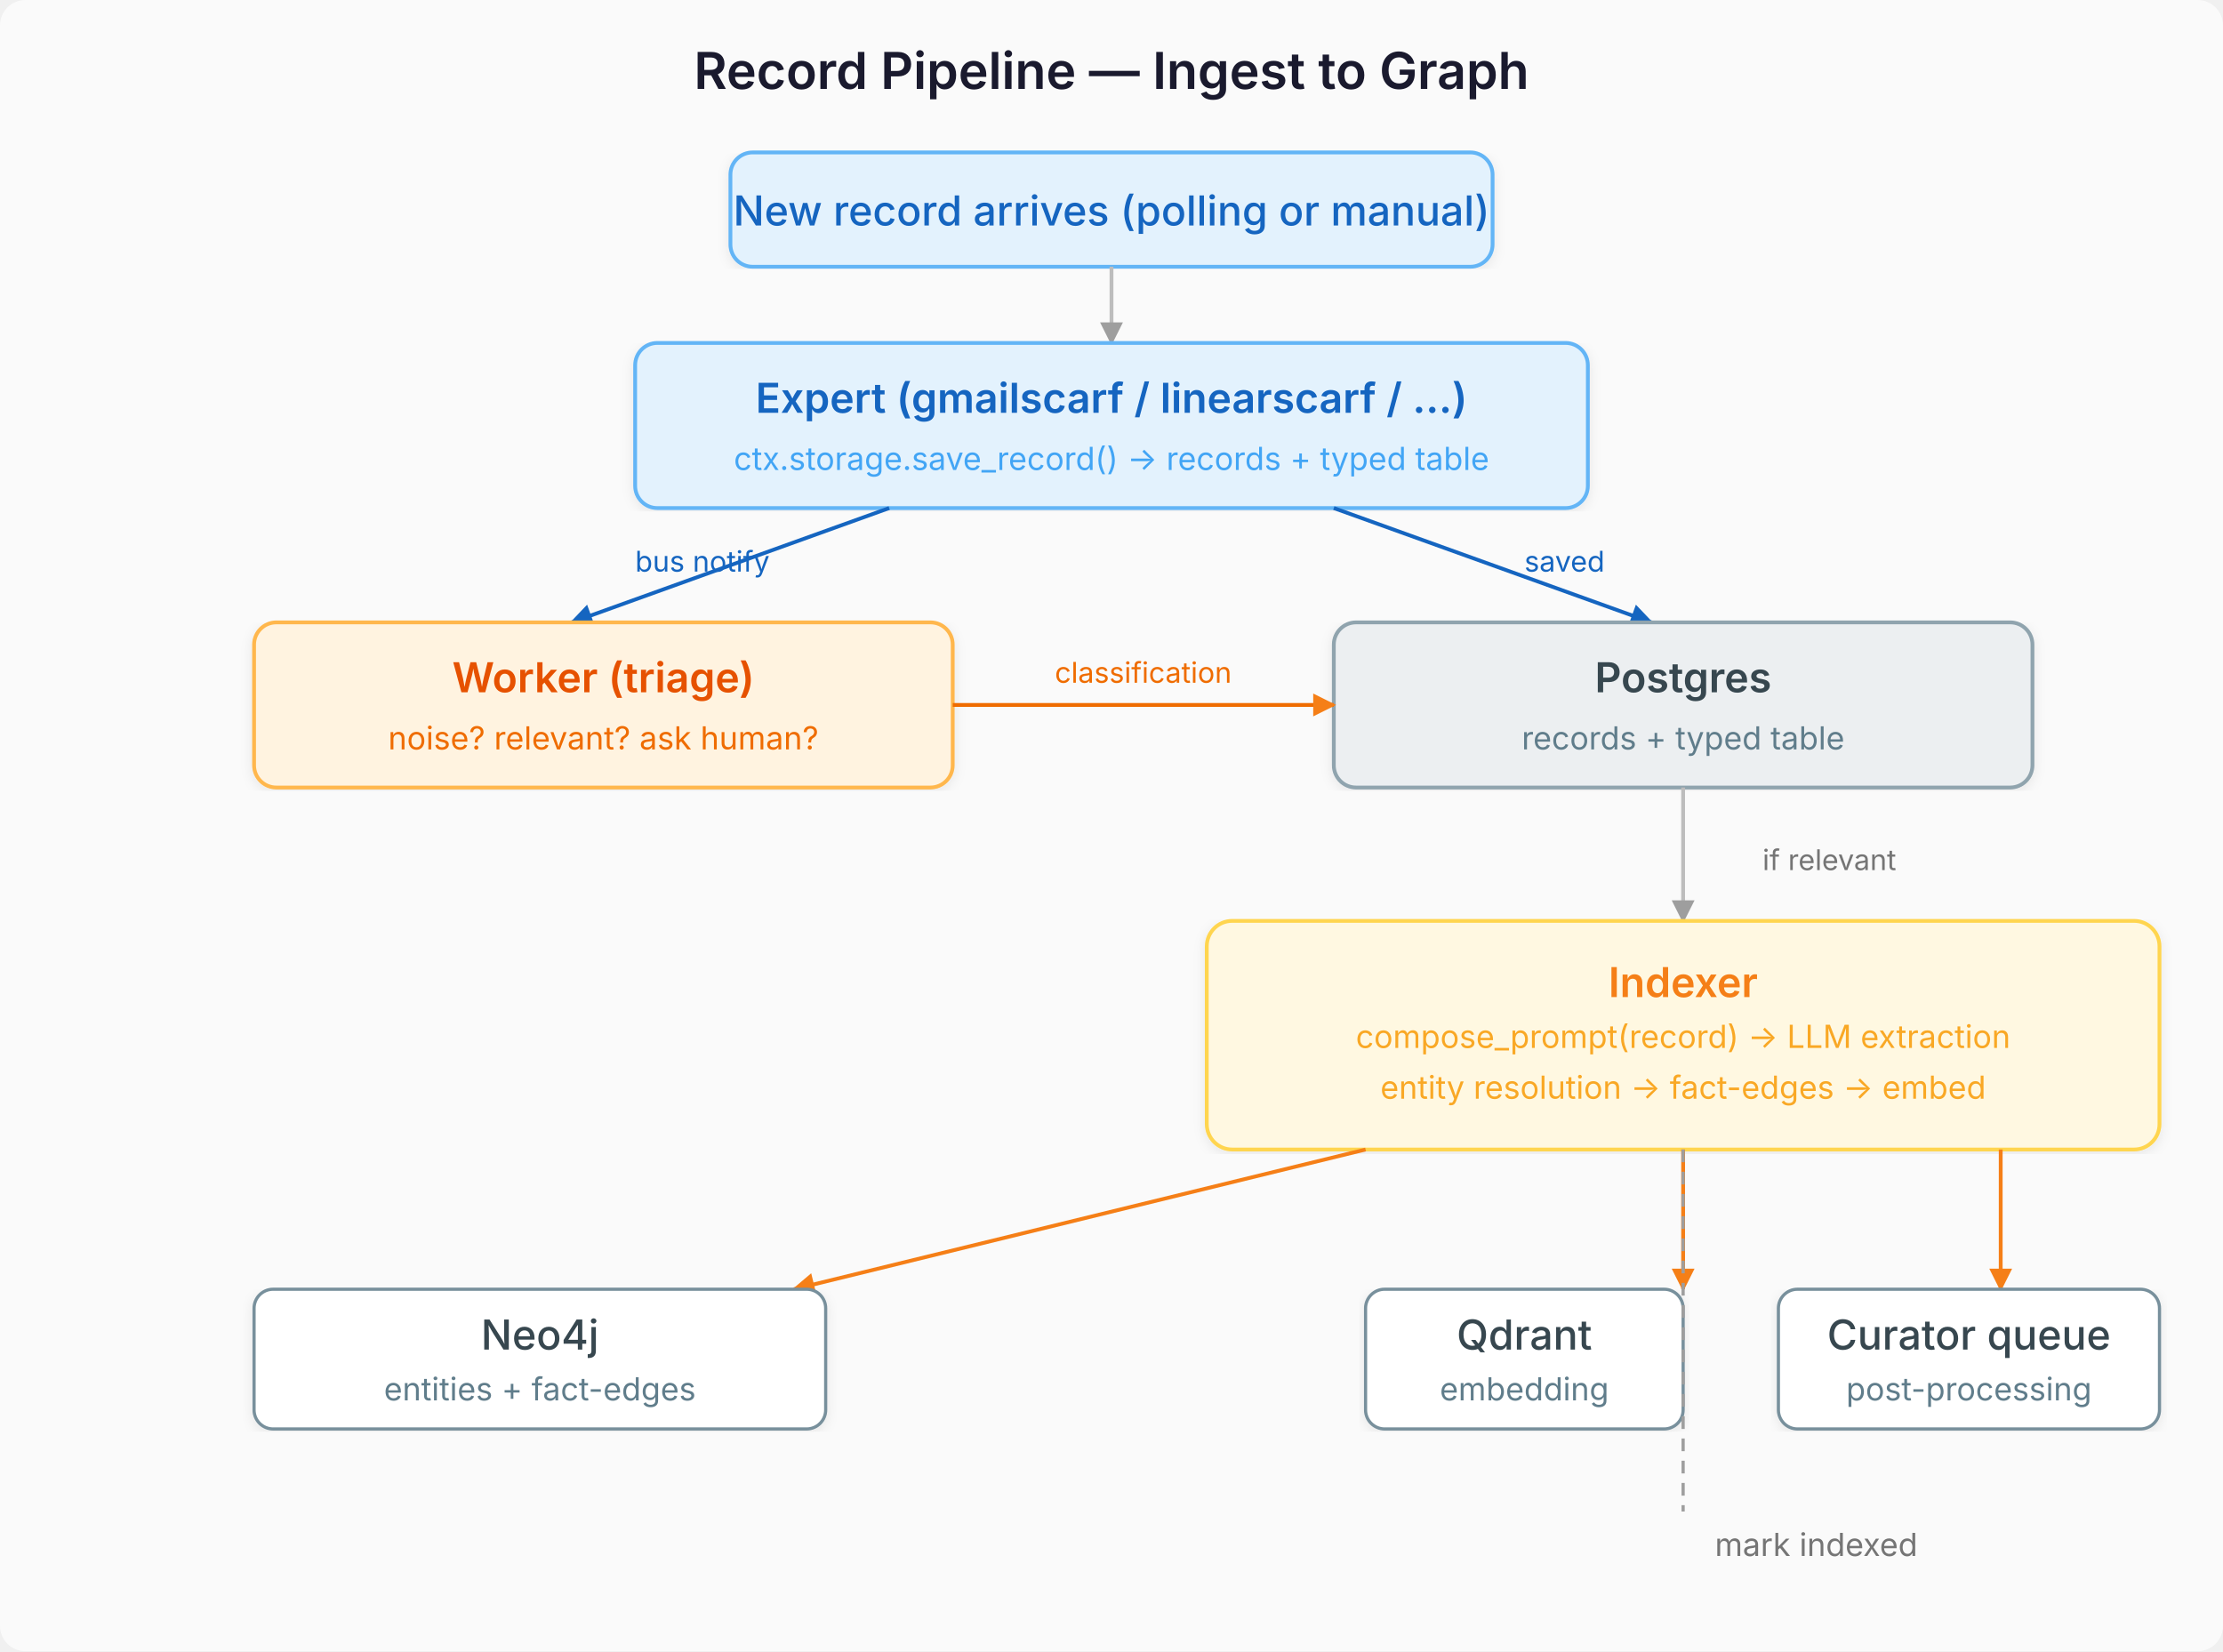
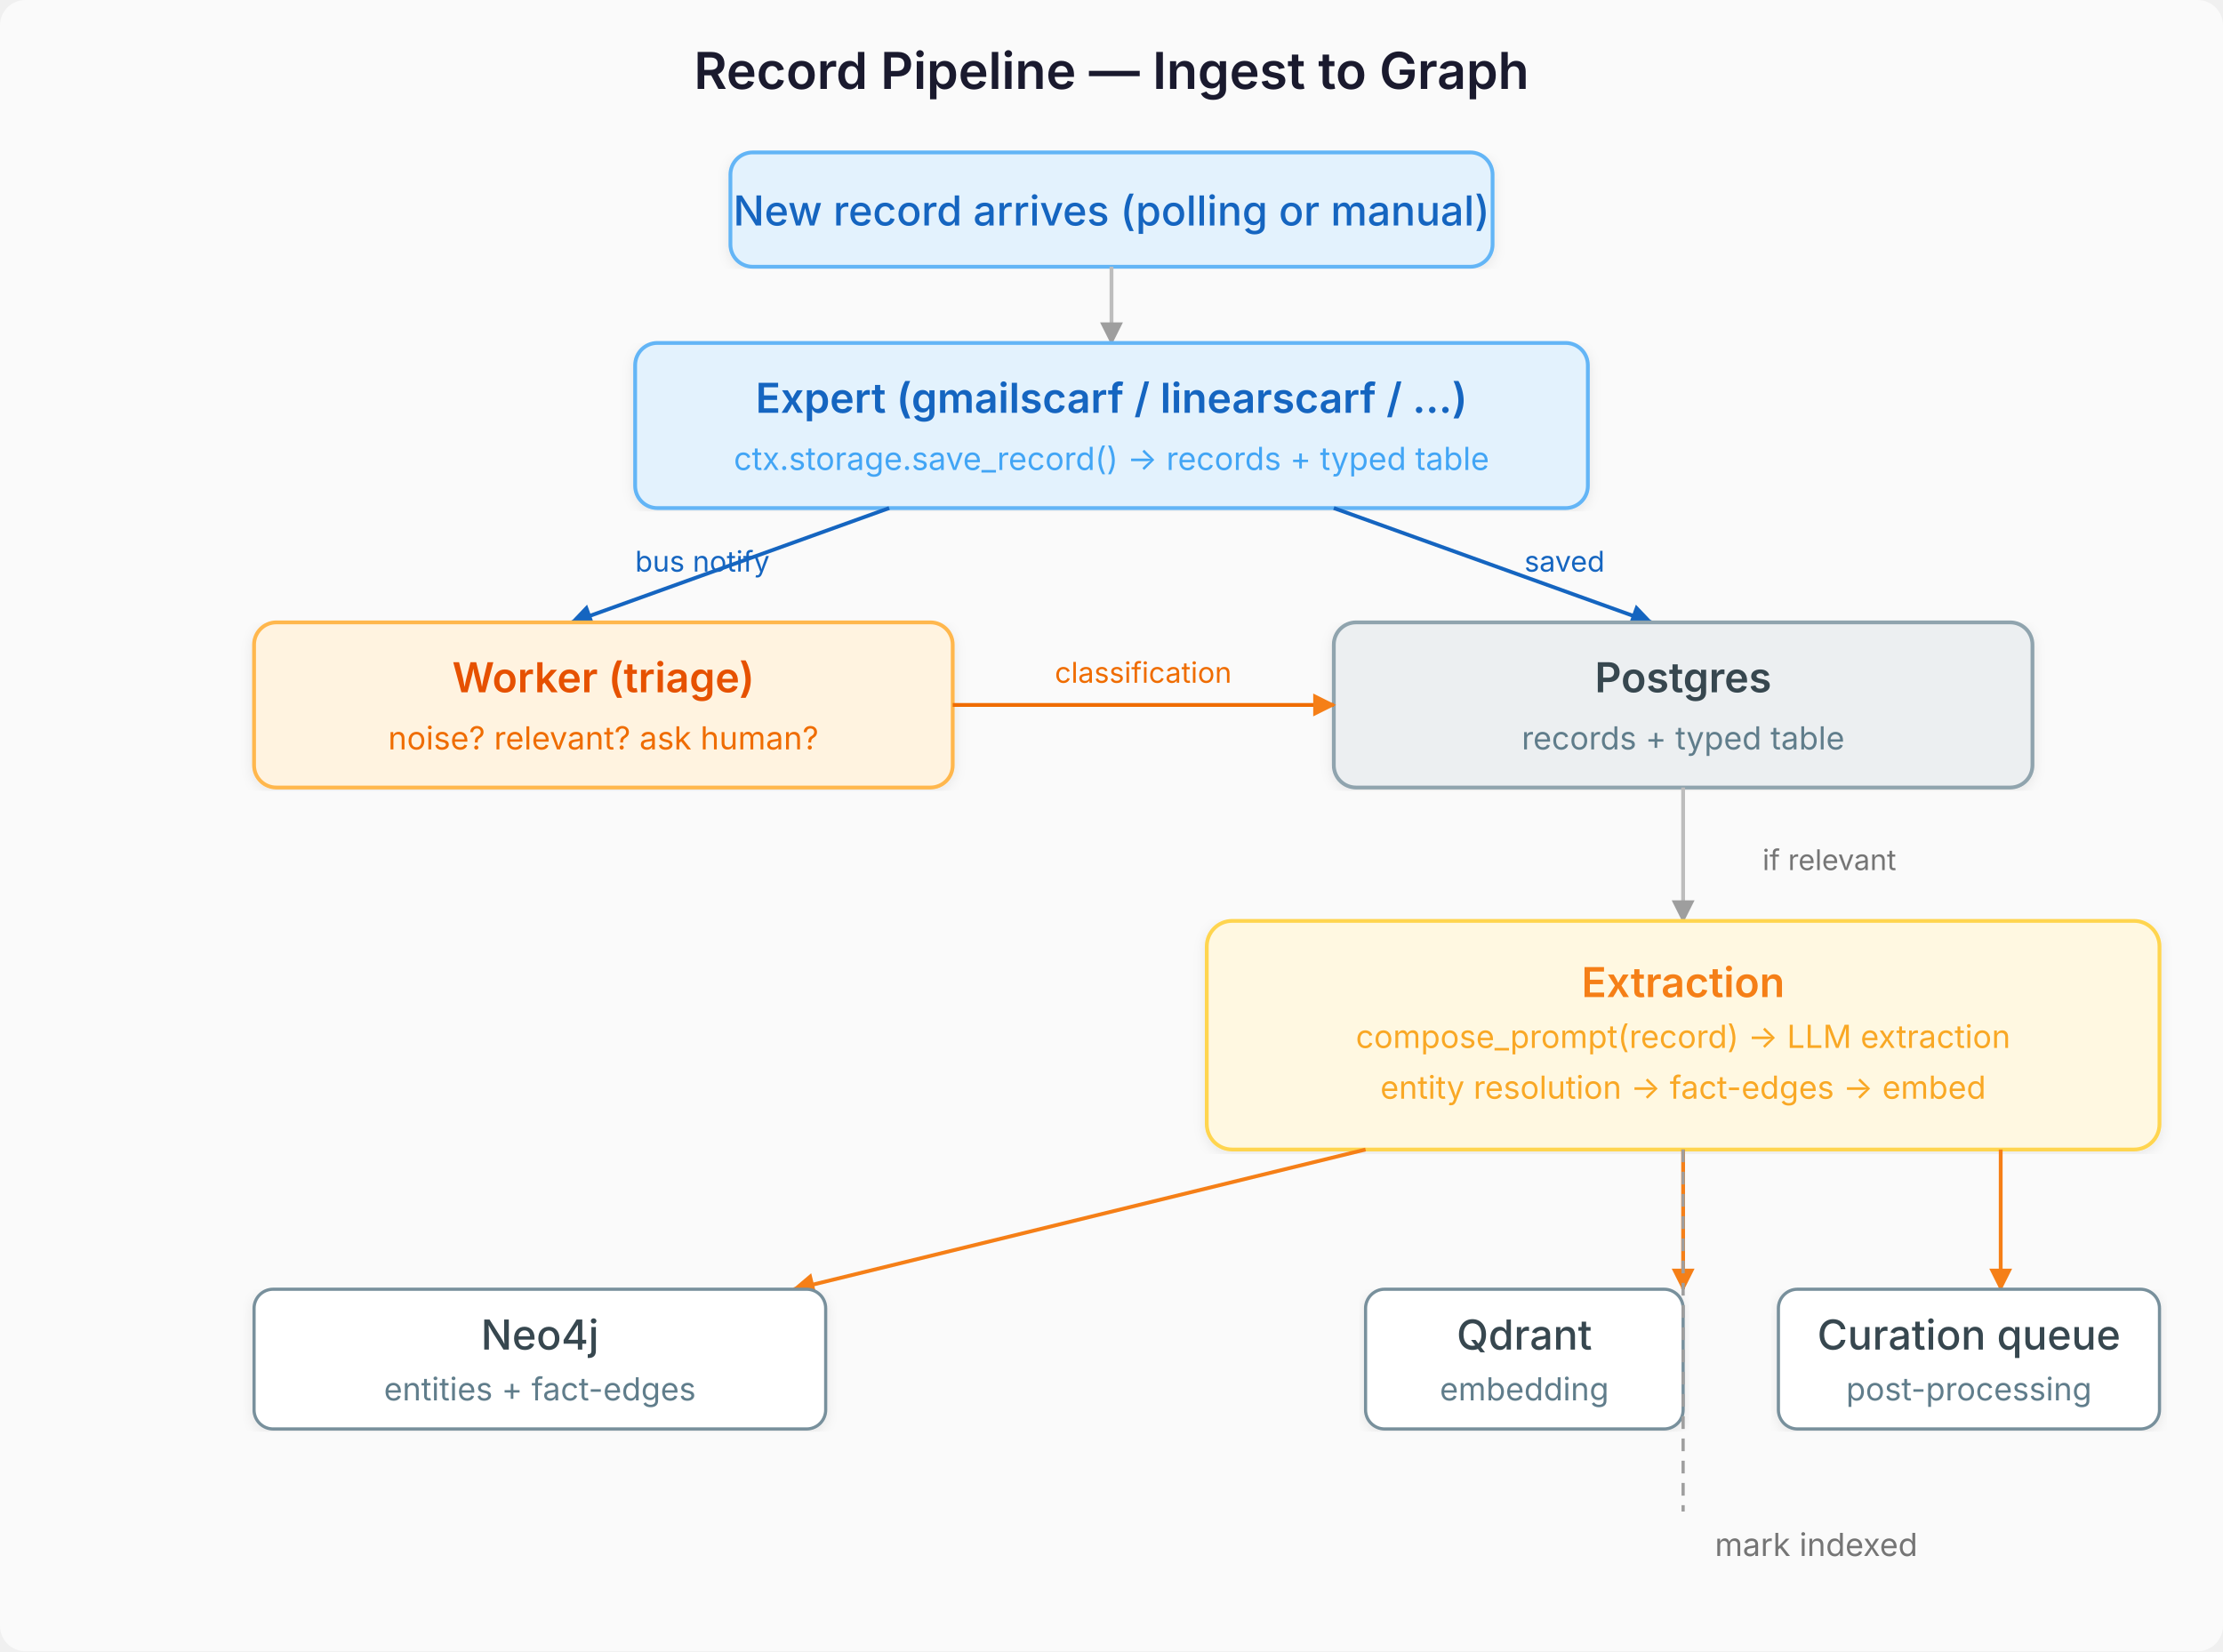
<svg xmlns="http://www.w3.org/2000/svg" viewBox="0 0 700 520" font-family="Inter, -apple-system, system-ui, sans-serif" font-size="13">
  <defs>
    <filter id="shadow" x="-2%" y="-2%" width="104%" height="104%">
      <feDropShadow dx="0" dy="1" stdDeviation="2" flood-opacity="0.08" />
    </filter>
    <marker id="aGray" viewBox="0 0 10 10" refX="9" refY="5" markerWidth="6" markerHeight="6" orient="auto-start-reverse">
      <path d="M 0 0 L 10 5 L 0 10 z" fill="#9e9e9e" />
    </marker>
    <marker id="aBlue" viewBox="0 0 10 10" refX="9" refY="5" markerWidth="6" markerHeight="6" orient="auto-start-reverse">
      <path d="M 0 0 L 10 5 L 0 10 z" fill="#1565c0" />
    </marker>
    <marker id="aOrange" viewBox="0 0 10 10" refX="9" refY="5" markerWidth="6" markerHeight="6" orient="auto-start-reverse">
      <path d="M 0 0 L 10 5 L 0 10 z" fill="#f57f17" />
    </marker>
  </defs>
  <rect width="700" height="520" fill="#fafafa" rx="8" />
  <text x="350" y="28" text-anchor="middle" font-size="16" font-weight="600" fill="#1a1a2e">Record Pipeline — Ingest to Graph</text>
  <rect x="230" y="48" width="240" height="36" rx="7" fill="#e3f2fd" stroke="#64b5f6" stroke-width="1.2" filter="url(#shadow)" />
  <text x="350" y="71" text-anchor="middle" font-weight="500" fill="#1565c0">New record arrives (polling or manual)</text>
  <line x1="350" y1="84" x2="350" y2="108" stroke="#bdbdbd" stroke-width="1.2" marker-end="url(#aGray)" />
  <rect x="200" y="108" width="300" height="52" rx="7" fill="#e3f2fd" stroke="#64b5f6" stroke-width="1.2" filter="url(#shadow)" />
  <text x="350" y="130" text-anchor="middle" font-weight="600" fill="#1565c0">Expert (gmailscarf / linearscarf / ...)</text>
  <text x="350" y="148" text-anchor="middle" font-size="10" fill="#42a5f5">ctx.storage.save_record() → records + typed table</text>
  <line x1="280" y1="160" x2="180" y2="196" stroke="#1565c0" stroke-width="1.2" marker-end="url(#aBlue)" />
  <text x="200" y="180" font-size="9" fill="#1565c0">bus notify</text>
  <line x1="420" y1="160" x2="520" y2="196" stroke="#1565c0" stroke-width="1.2" marker-end="url(#aBlue)" />
  <text x="480" y="180" font-size="9" fill="#1565c0">saved</text>
  <rect x="80" y="196" width="220" height="52" rx="7" fill="#fff3e0" stroke="#ffb74d" stroke-width="1.2" filter="url(#shadow)" />
  <text x="190" y="218" text-anchor="middle" font-weight="600" fill="#e65100">Worker (triage)</text>
  <text x="190" y="236" text-anchor="middle" font-size="10" fill="#ef6c00">noise? relevant? ask human?</text>
  <rect x="420" y="196" width="220" height="52" rx="7" fill="#eceff1" stroke="#90a4ae" stroke-width="1.2" filter="url(#shadow)" />
  <text x="530" y="218" text-anchor="middle" font-weight="600" fill="#37474f">Postgres</text>
  <text x="530" y="236" text-anchor="middle" font-size="10" fill="#607d8b">records + typed table</text>
  <line x1="300" y1="222" x2="420" y2="222" stroke="#ef6c00" stroke-width="1.2" marker-end="url(#aOrange)" />
  <text x="360" y="215" text-anchor="middle" font-size="9" fill="#ef6c00">classification</text>
  <line x1="530" y1="248" x2="530" y2="290" stroke="#bdbdbd" stroke-width="1.2" marker-end="url(#aGray)" />
  <text x="555" y="274" font-size="9" fill="#757575">if relevant</text>
  <rect x="380" y="290" width="300" height="72" rx="8" fill="#fff8e1" stroke="#ffd54f" stroke-width="1.2" filter="url(#shadow)" />
-   <text x="530" y="314" text-anchor="middle" font-weight="600" fill="#f57f17">Indexer</text>
+   <text x="530" y="314" text-anchor="middle" font-weight="600" fill="#f57f17">Extraction</text>
  <text x="530" y="330" text-anchor="middle" font-size="10" fill="#f9a825">compose_prompt(record) → LLM extraction</text>
  <text x="530" y="346" text-anchor="middle" font-size="10" fill="#f9a825">entity resolution → fact-edges → embed</text>
  <line x1="430" y1="362" x2="250" y2="406" stroke="#f57f17" stroke-width="1.2" marker-end="url(#aOrange)" />
  <line x1="530" y1="362" x2="530" y2="406" stroke="#f57f17" stroke-width="1.2" marker-end="url(#aOrange)" />
  <line x1="630" y1="362" x2="630" y2="406" stroke="#f57f17" stroke-width="1.2" marker-end="url(#aOrange)" />
  <rect x="80" y="406" width="180" height="44" rx="6" fill="#fff" stroke="#78909c" stroke-width="1" filter="url(#shadow)" />
  <text x="170" y="425" text-anchor="middle" font-weight="500" fill="#37474f">Neo4j</text>
  <text x="170" y="441" text-anchor="middle" font-size="10" fill="#607d8b">entities + fact-edges</text>
  <rect x="430" y="406" width="100" height="44" rx="6" fill="#fff" stroke="#78909c" stroke-width="1" filter="url(#shadow)" />
  <text x="480" y="425" text-anchor="middle" font-weight="500" fill="#37474f">Qdrant</text>
  <text x="480" y="441" text-anchor="middle" font-size="10" fill="#607d8b">embedding</text>
  <rect x="560" y="406" width="120" height="44" rx="6" fill="#fff" stroke="#78909c" stroke-width="1" filter="url(#shadow)" />
-   <text x="620" y="425" text-anchor="middle" font-weight="500" fill="#37474f">Curator queue</text>
+   <text x="620" y="425" text-anchor="middle" font-weight="500" fill="#37474f">Curation queue</text>
  <text x="620" y="441" text-anchor="middle" font-size="10" fill="#607d8b">post-processing</text>
  <line x1="530" y1="362" x2="530" y2="476" stroke="#9e9e9e" stroke-width="1" stroke-dasharray="4,3" />
  <text x="540" y="490" font-size="10" fill="#757575">mark indexed</text>
</svg>
